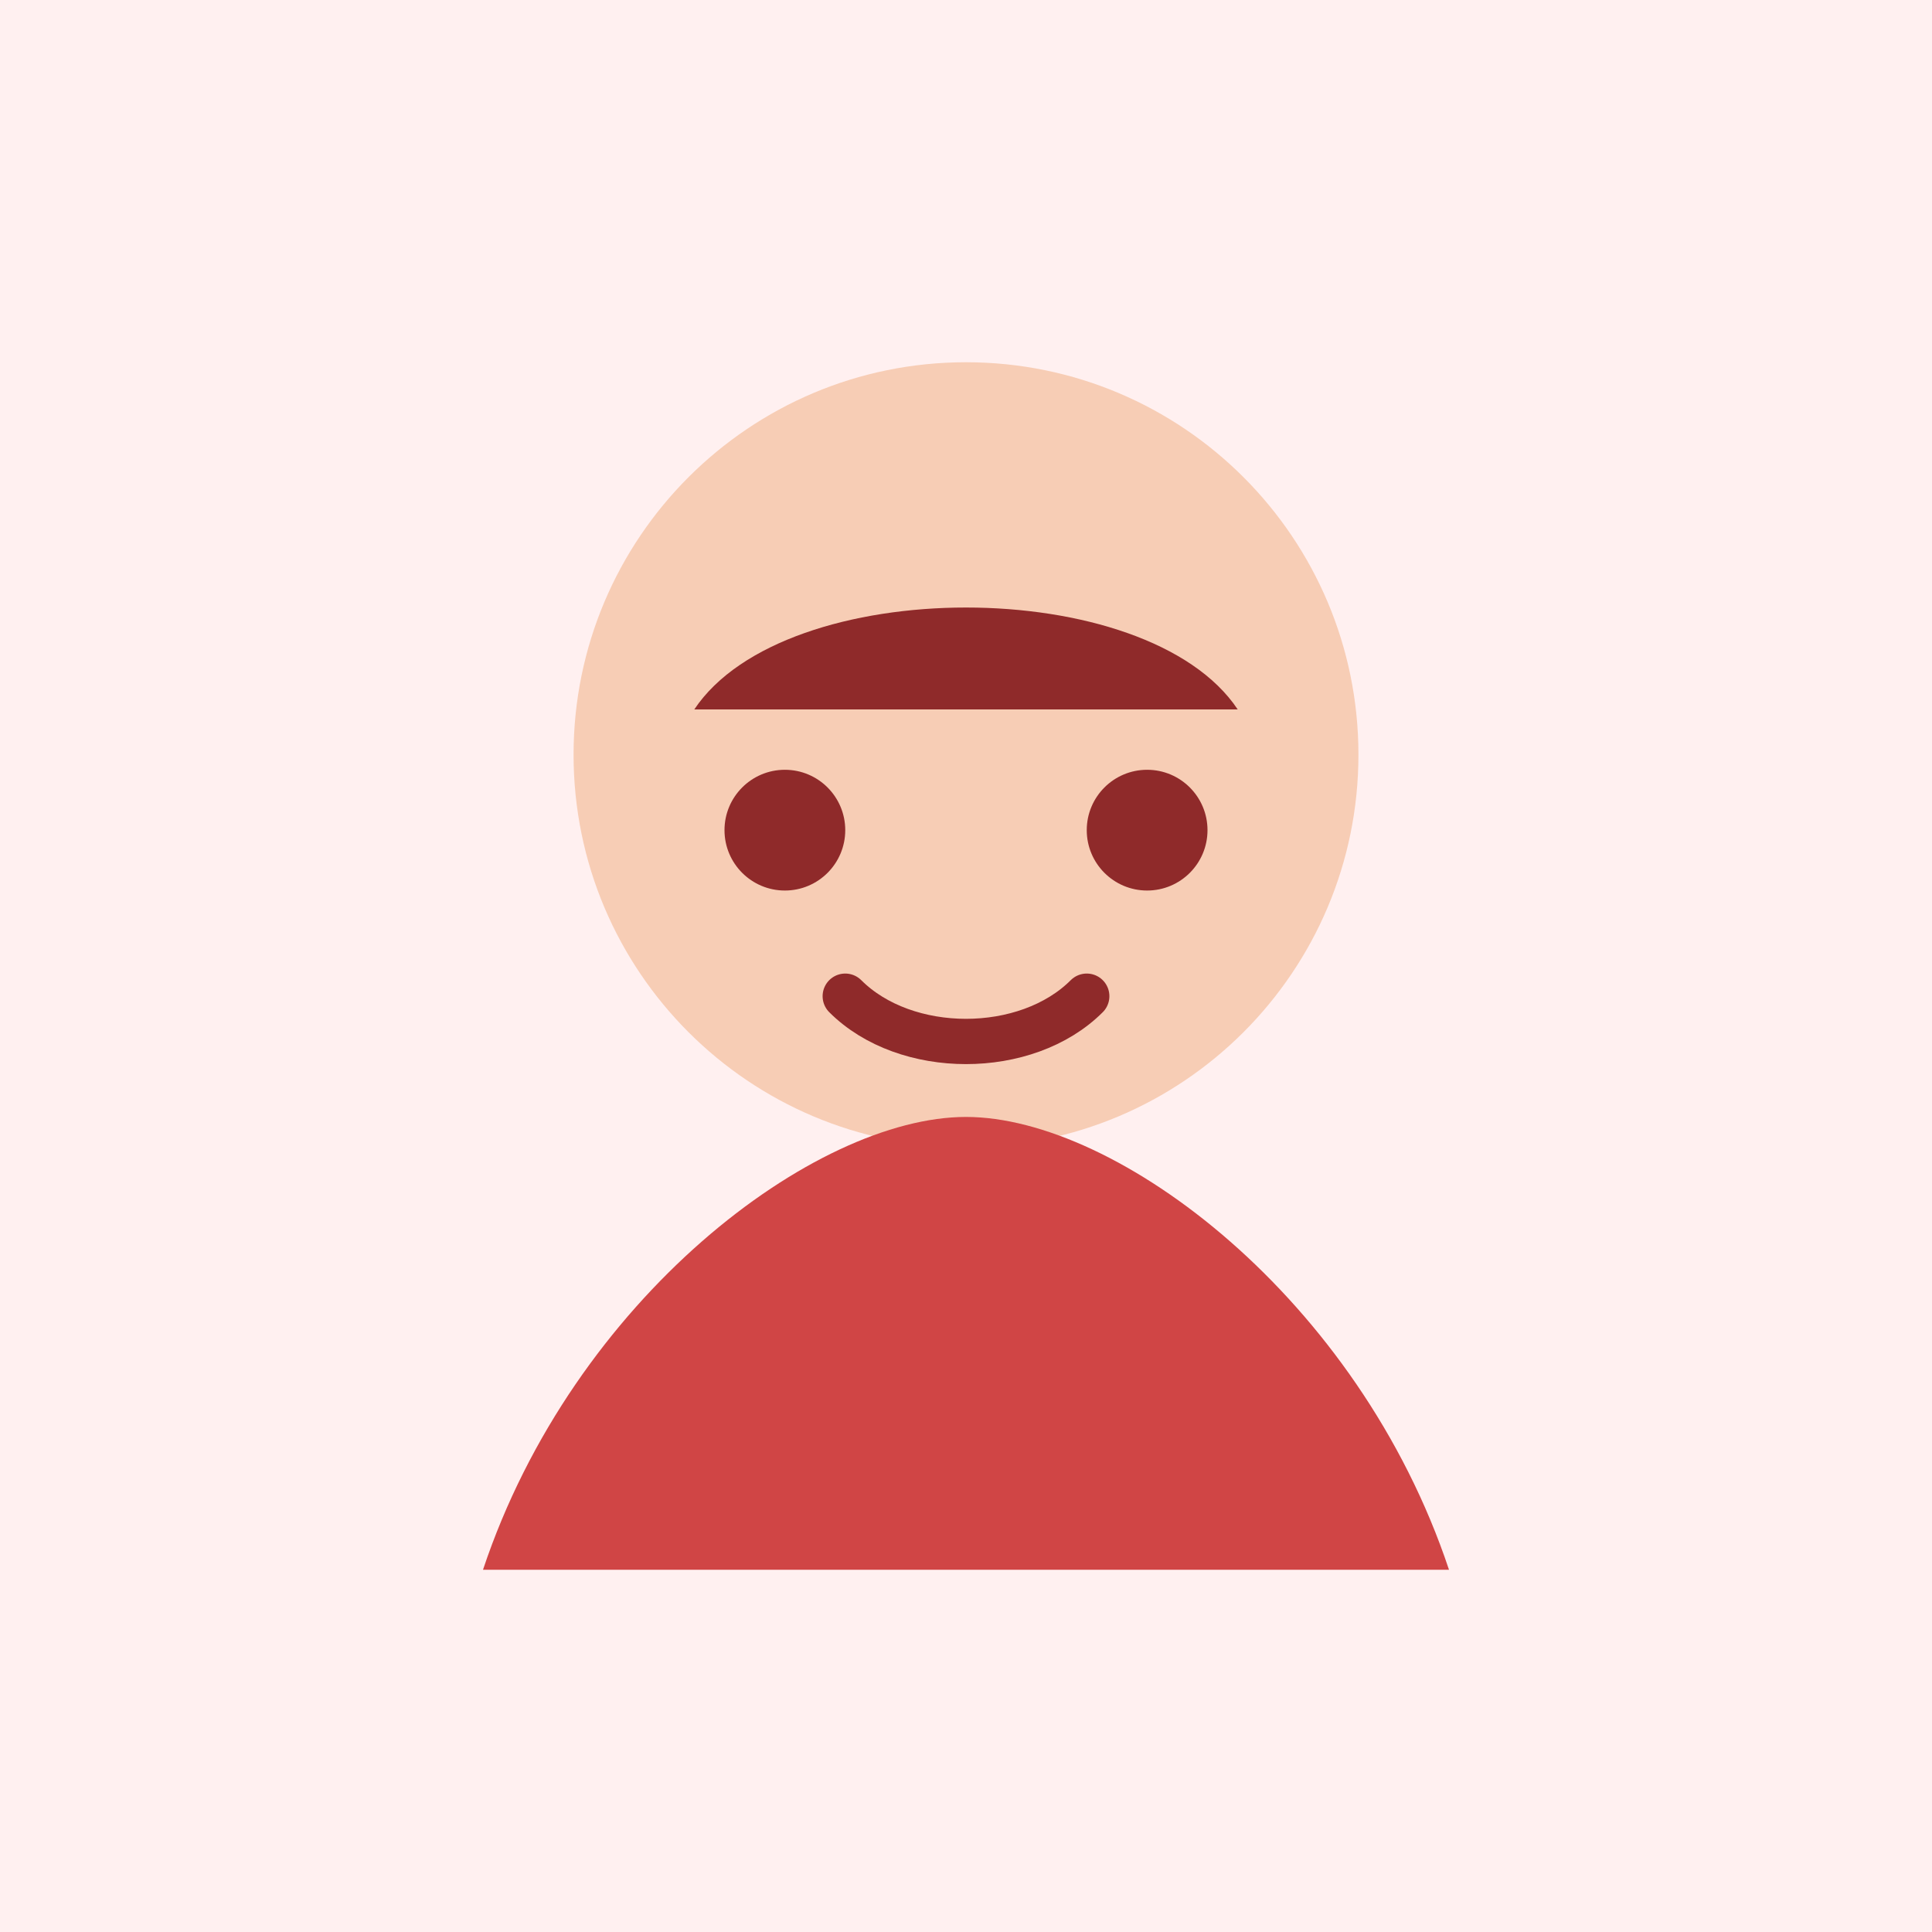
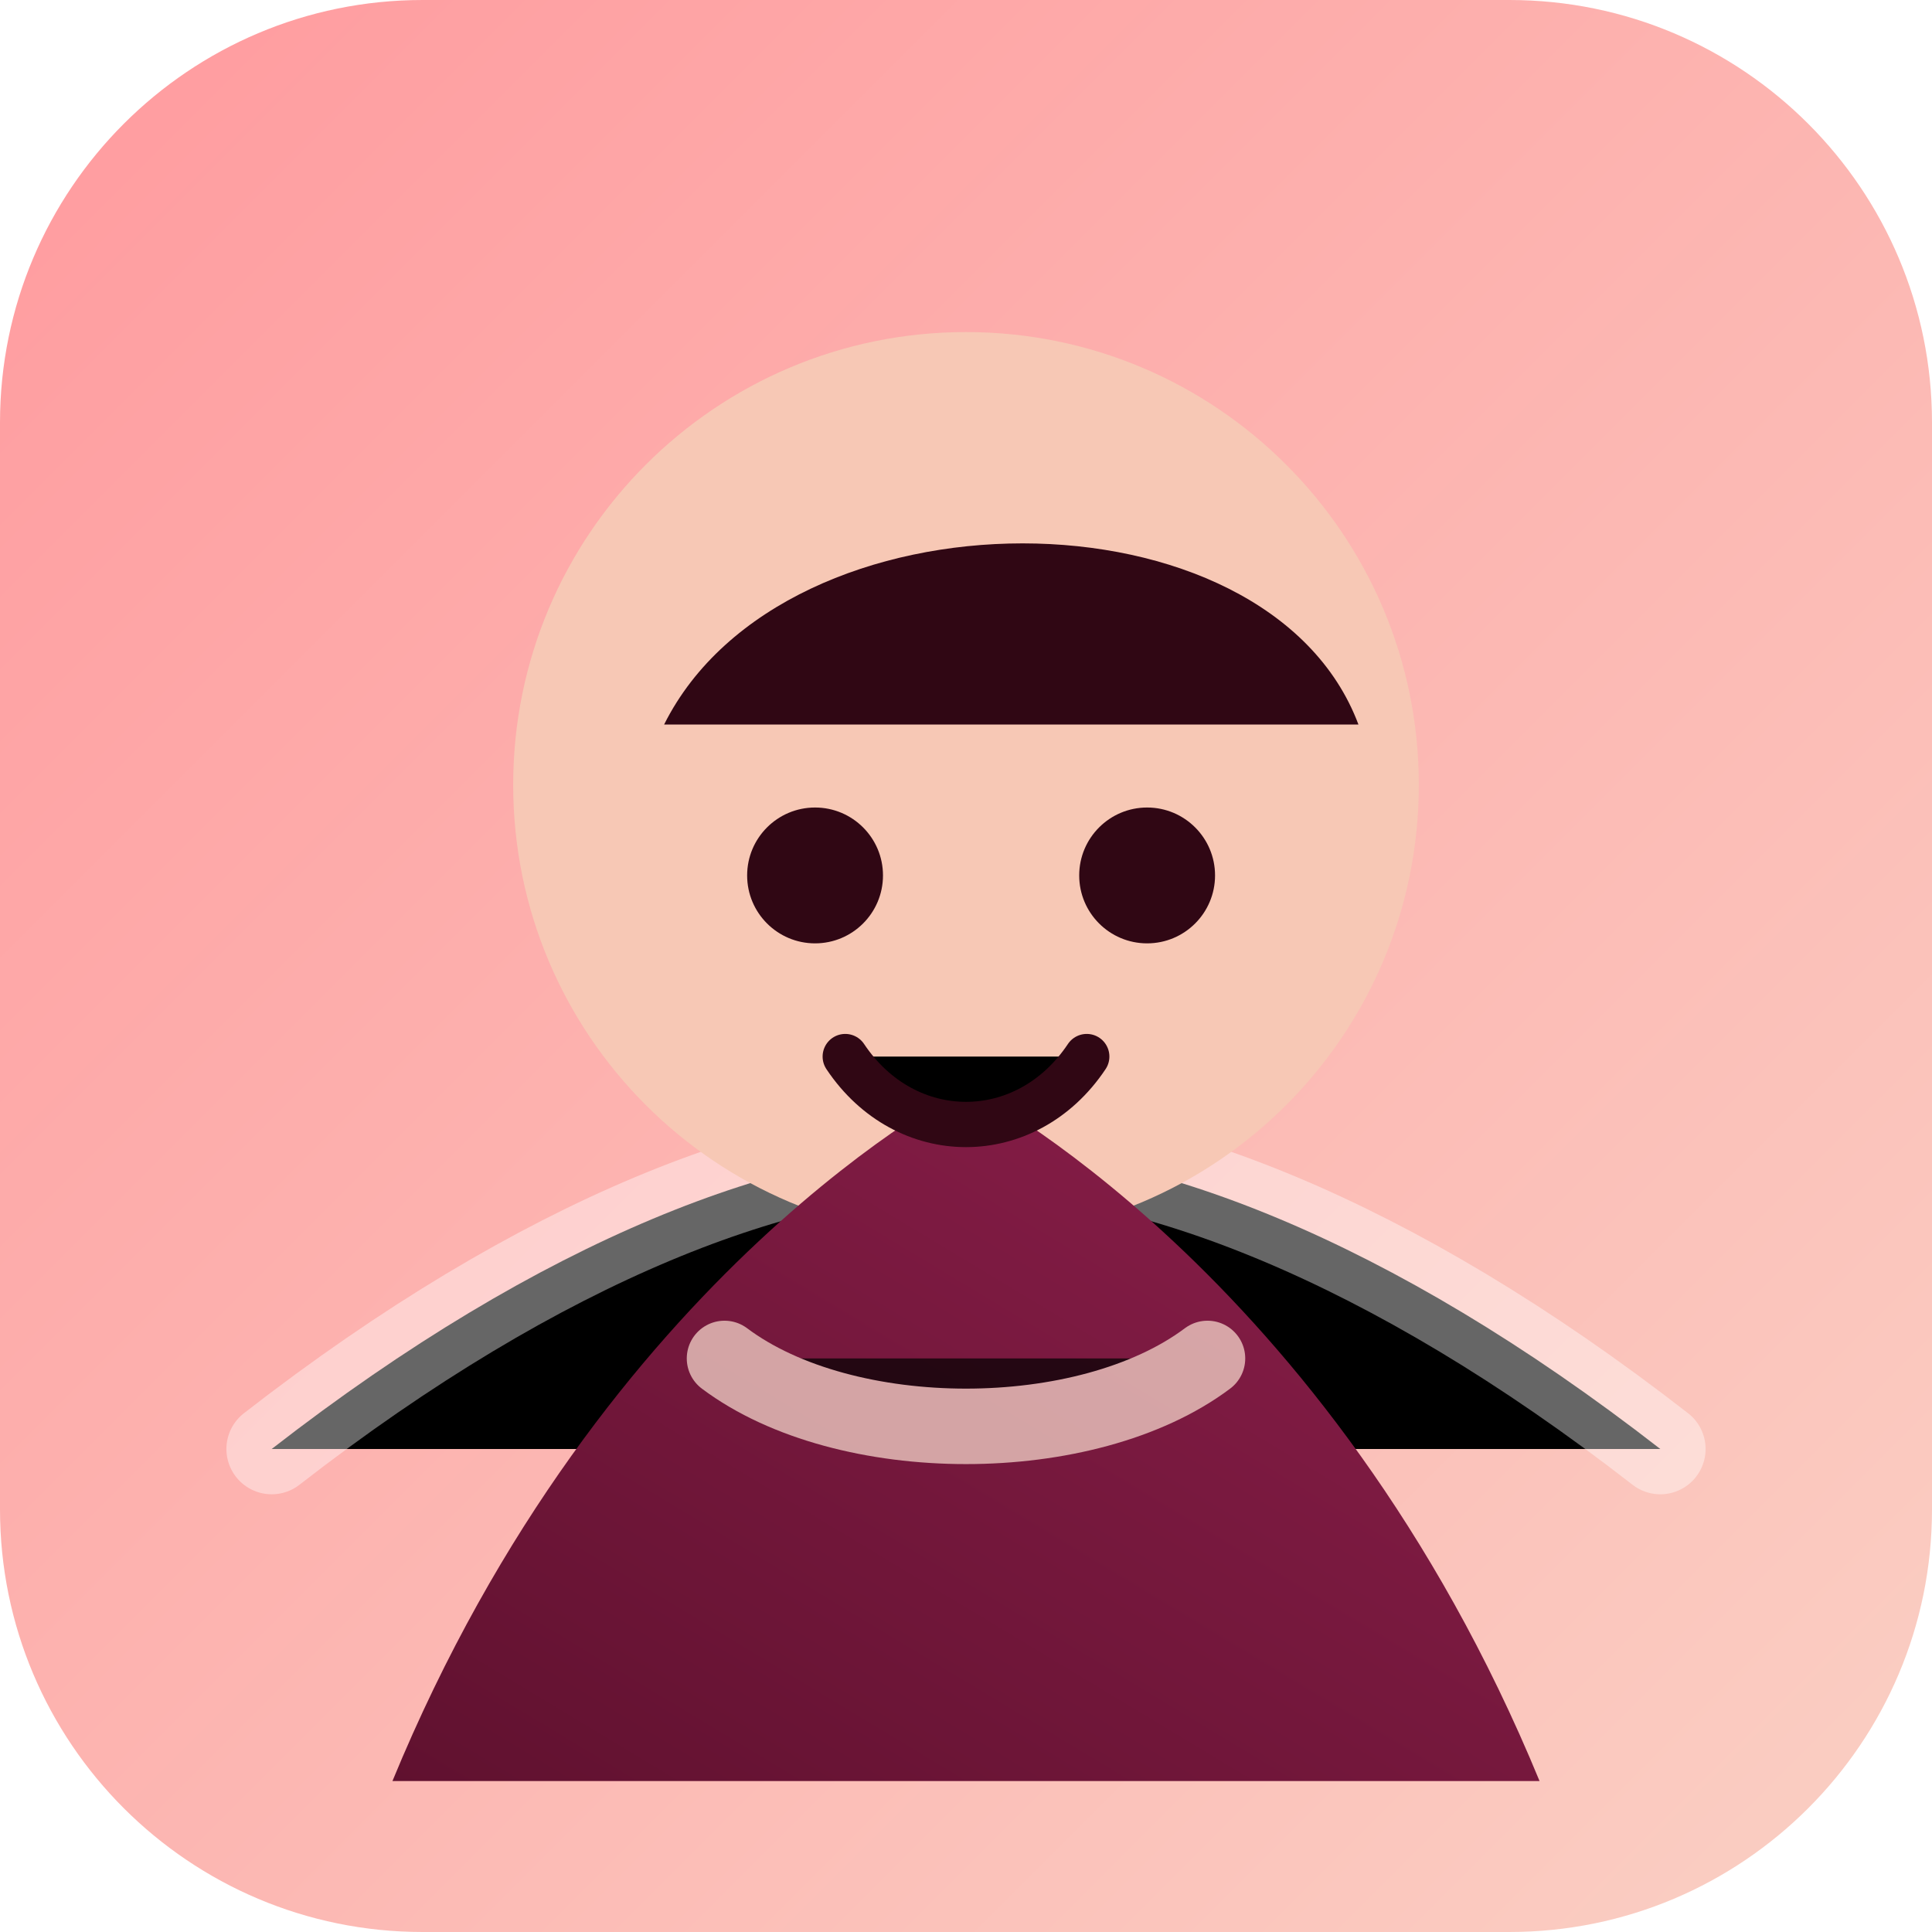
<svg xmlns="http://www.w3.org/2000/svg" width="128" height="128" viewBox="0 0 128 128">
-   <rect width="128" height="128" fill="#FFF0F0" />
-   <circle cx="64" cy="50" r="26" fill="#F7CDB5" />
-   <path d="M32 104c6-18 22-30 32-30s26 12 32 30" fill="#D04545" />
-   <path d="M46 47c6-9 30-9 36 0" fill="#8F2A2A" />
-   <circle cx="52" cy="55" r="4" fill="#8F2A2A" />
-   <circle cx="76" cy="55" r="4" fill="#8F2A2A" />
-   <path d="M56 66c4 4 12 4 16 0" stroke="#8F2A2A" stroke-width="3" stroke-linecap="round" fill="none" />
+   <defs>
+     <linearGradient id="m" x1="0" y1="0" x2="1" y2="1">
+       <stop offset="0%" stop-color="#FF9A9E" />
+       <stop offset="100%" stop-color="#FAD0C4" />
+     </linearGradient>
+     <linearGradient id="n" x1="0" y1="1" x2="1" y2="0">
+       <stop offset="0%" stop-color="#60112F" />
+       <stop offset="100%" stop-color="#8C1F4B" />
+     </linearGradient>
+   </defs>
+   <rect width="128" height="128" rx="28" fill="url(#m)" />
+   <path d="M18 96c18-14 34-20 46-20s28 6 46 20" stroke="rgba(255,255,255,0.4)" stroke-width="6" stroke-linecap="round" />
+   <circle cx="64" cy="52" r="30" fill="#F7C8B5" />
+   <path d="M26 118c14-34 38-46 38-46s24 12 38 46" fill="url(#n)" />
+   <path d="M44 48c8-16 40-16 46 0" fill="#300714" />
+   <circle cx="54" cy="58" r="4.5" fill="#300714" />
+   <circle cx="76" cy="58" r="4.5" fill="#300714" />
+   <path d="M56 70c4 6 12 6 16 0" stroke="#300714" stroke-width="3" stroke-linecap="round" />
+   <path d="M48 90c8 6 24 6 32 0" stroke="#FCE0D2" stroke-width="5" stroke-linecap="round" opacity=".7" />
</svg>
